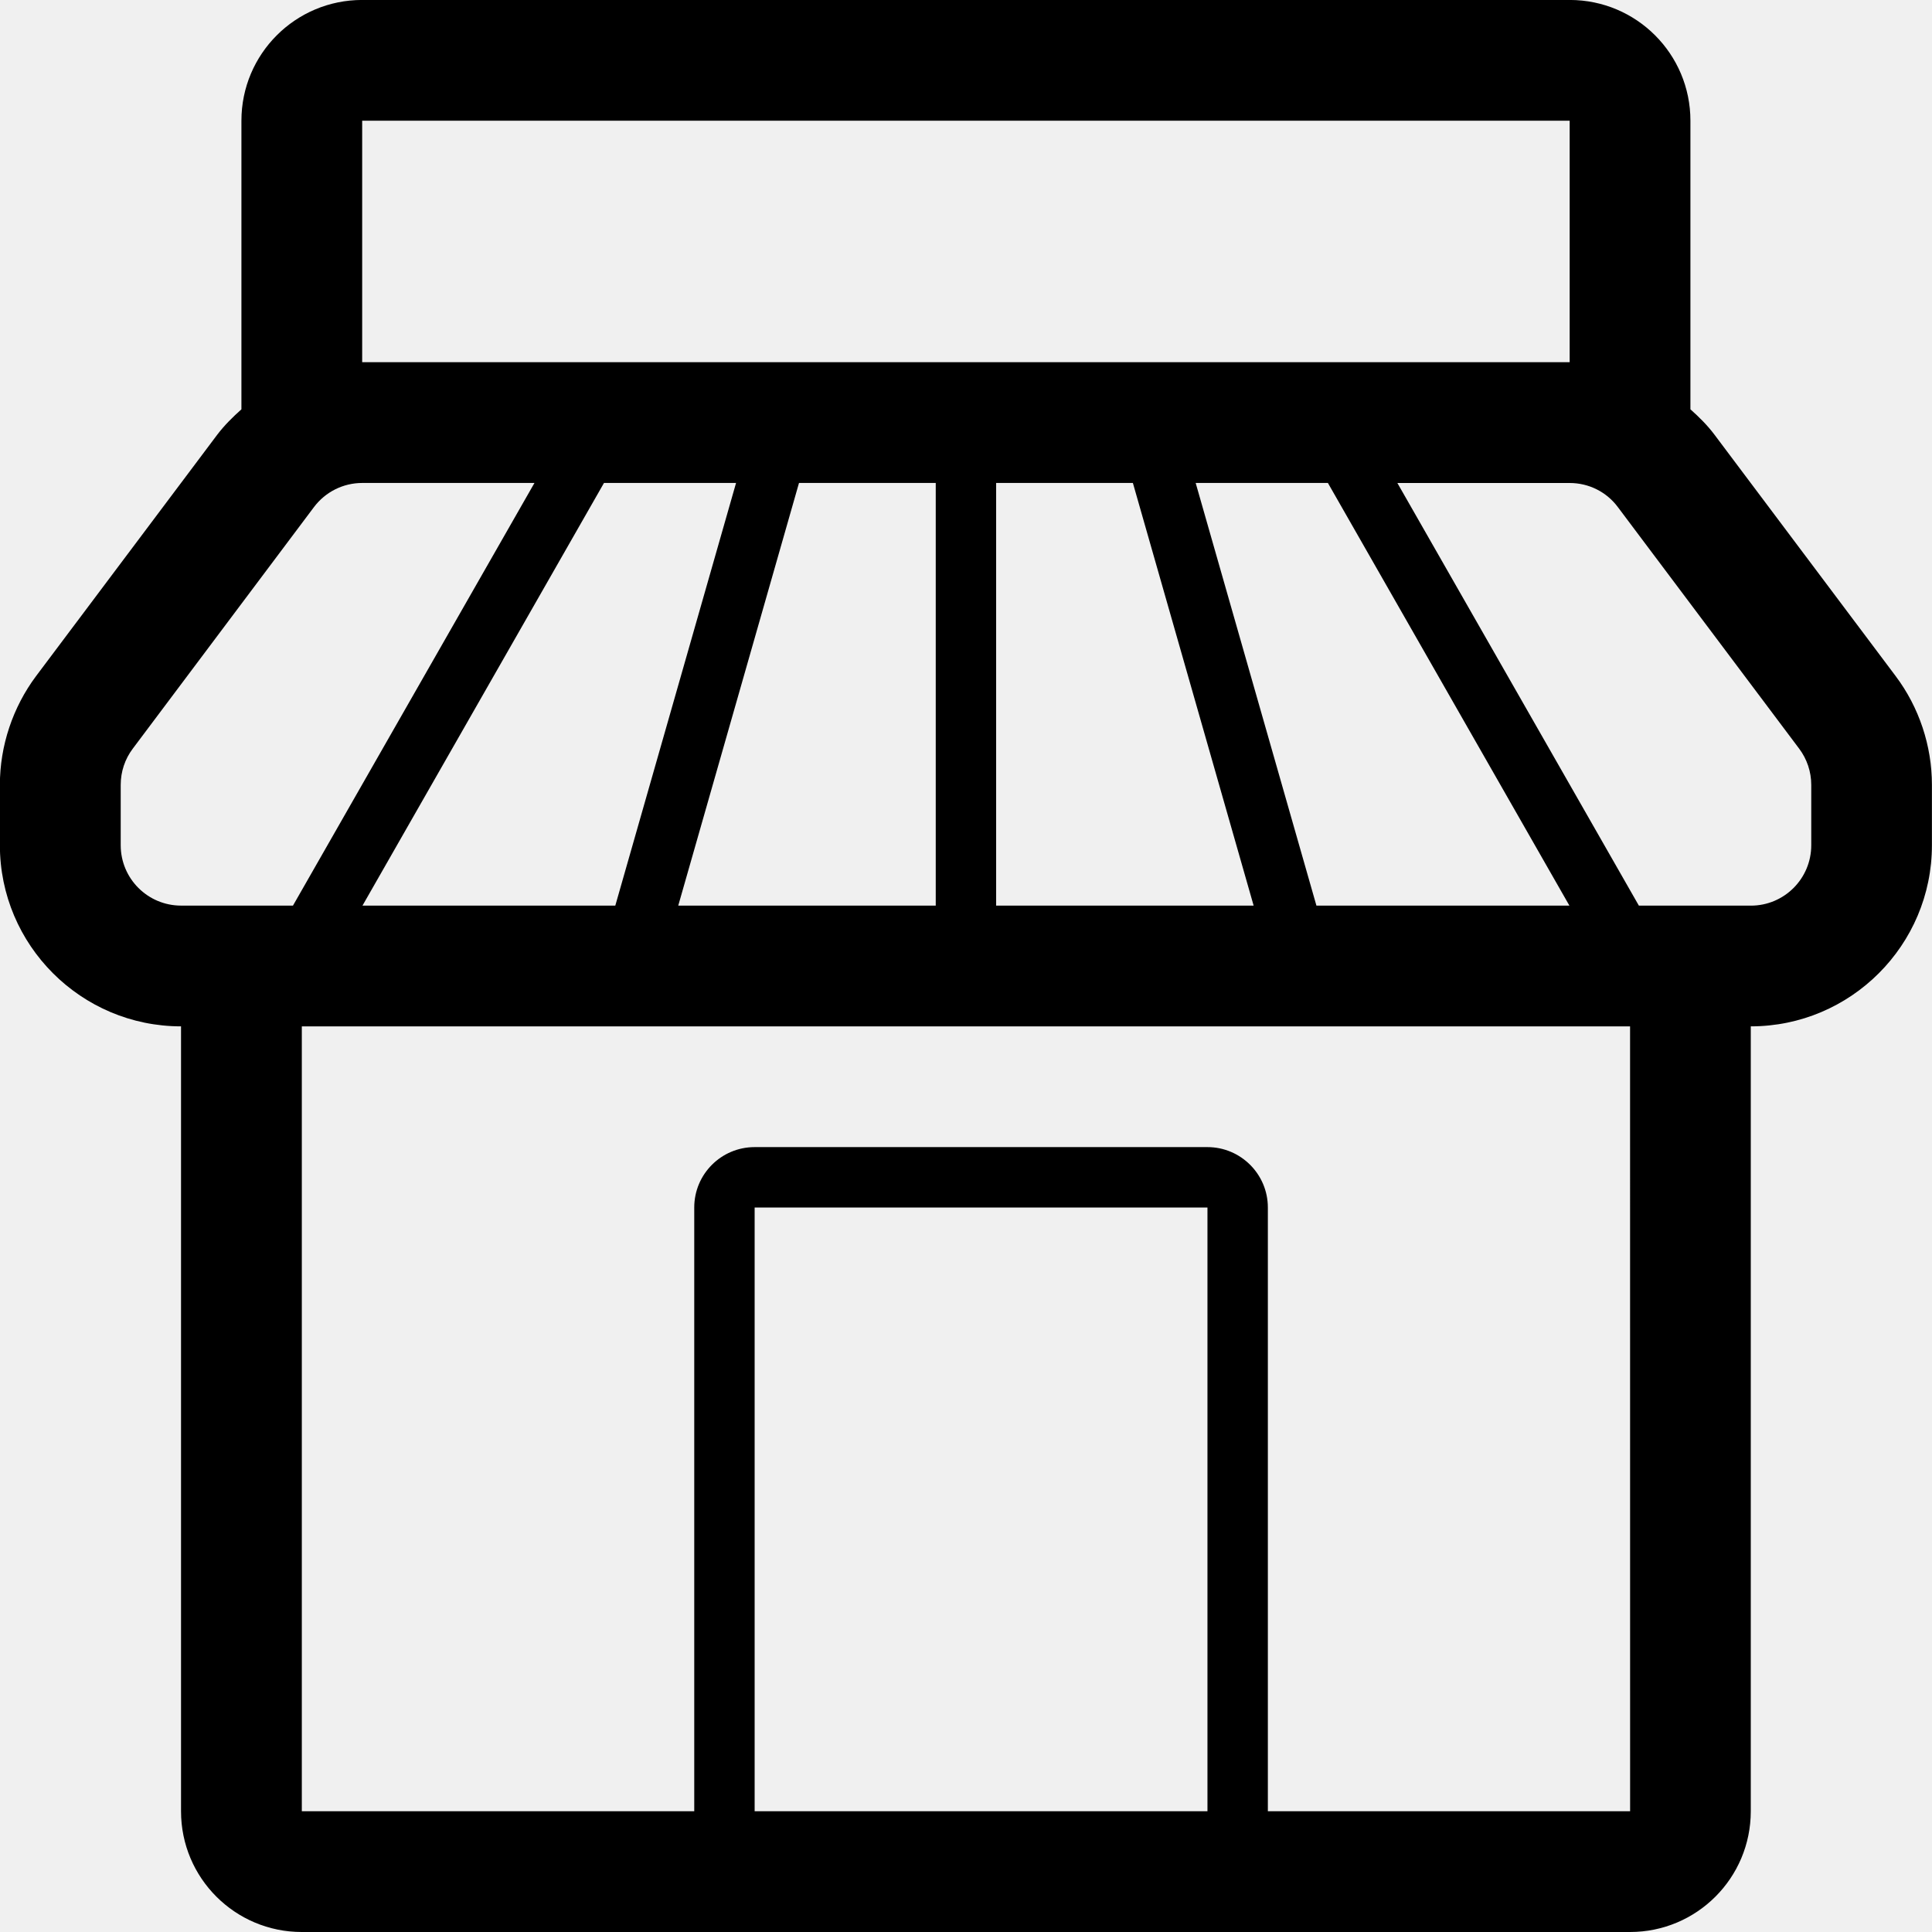
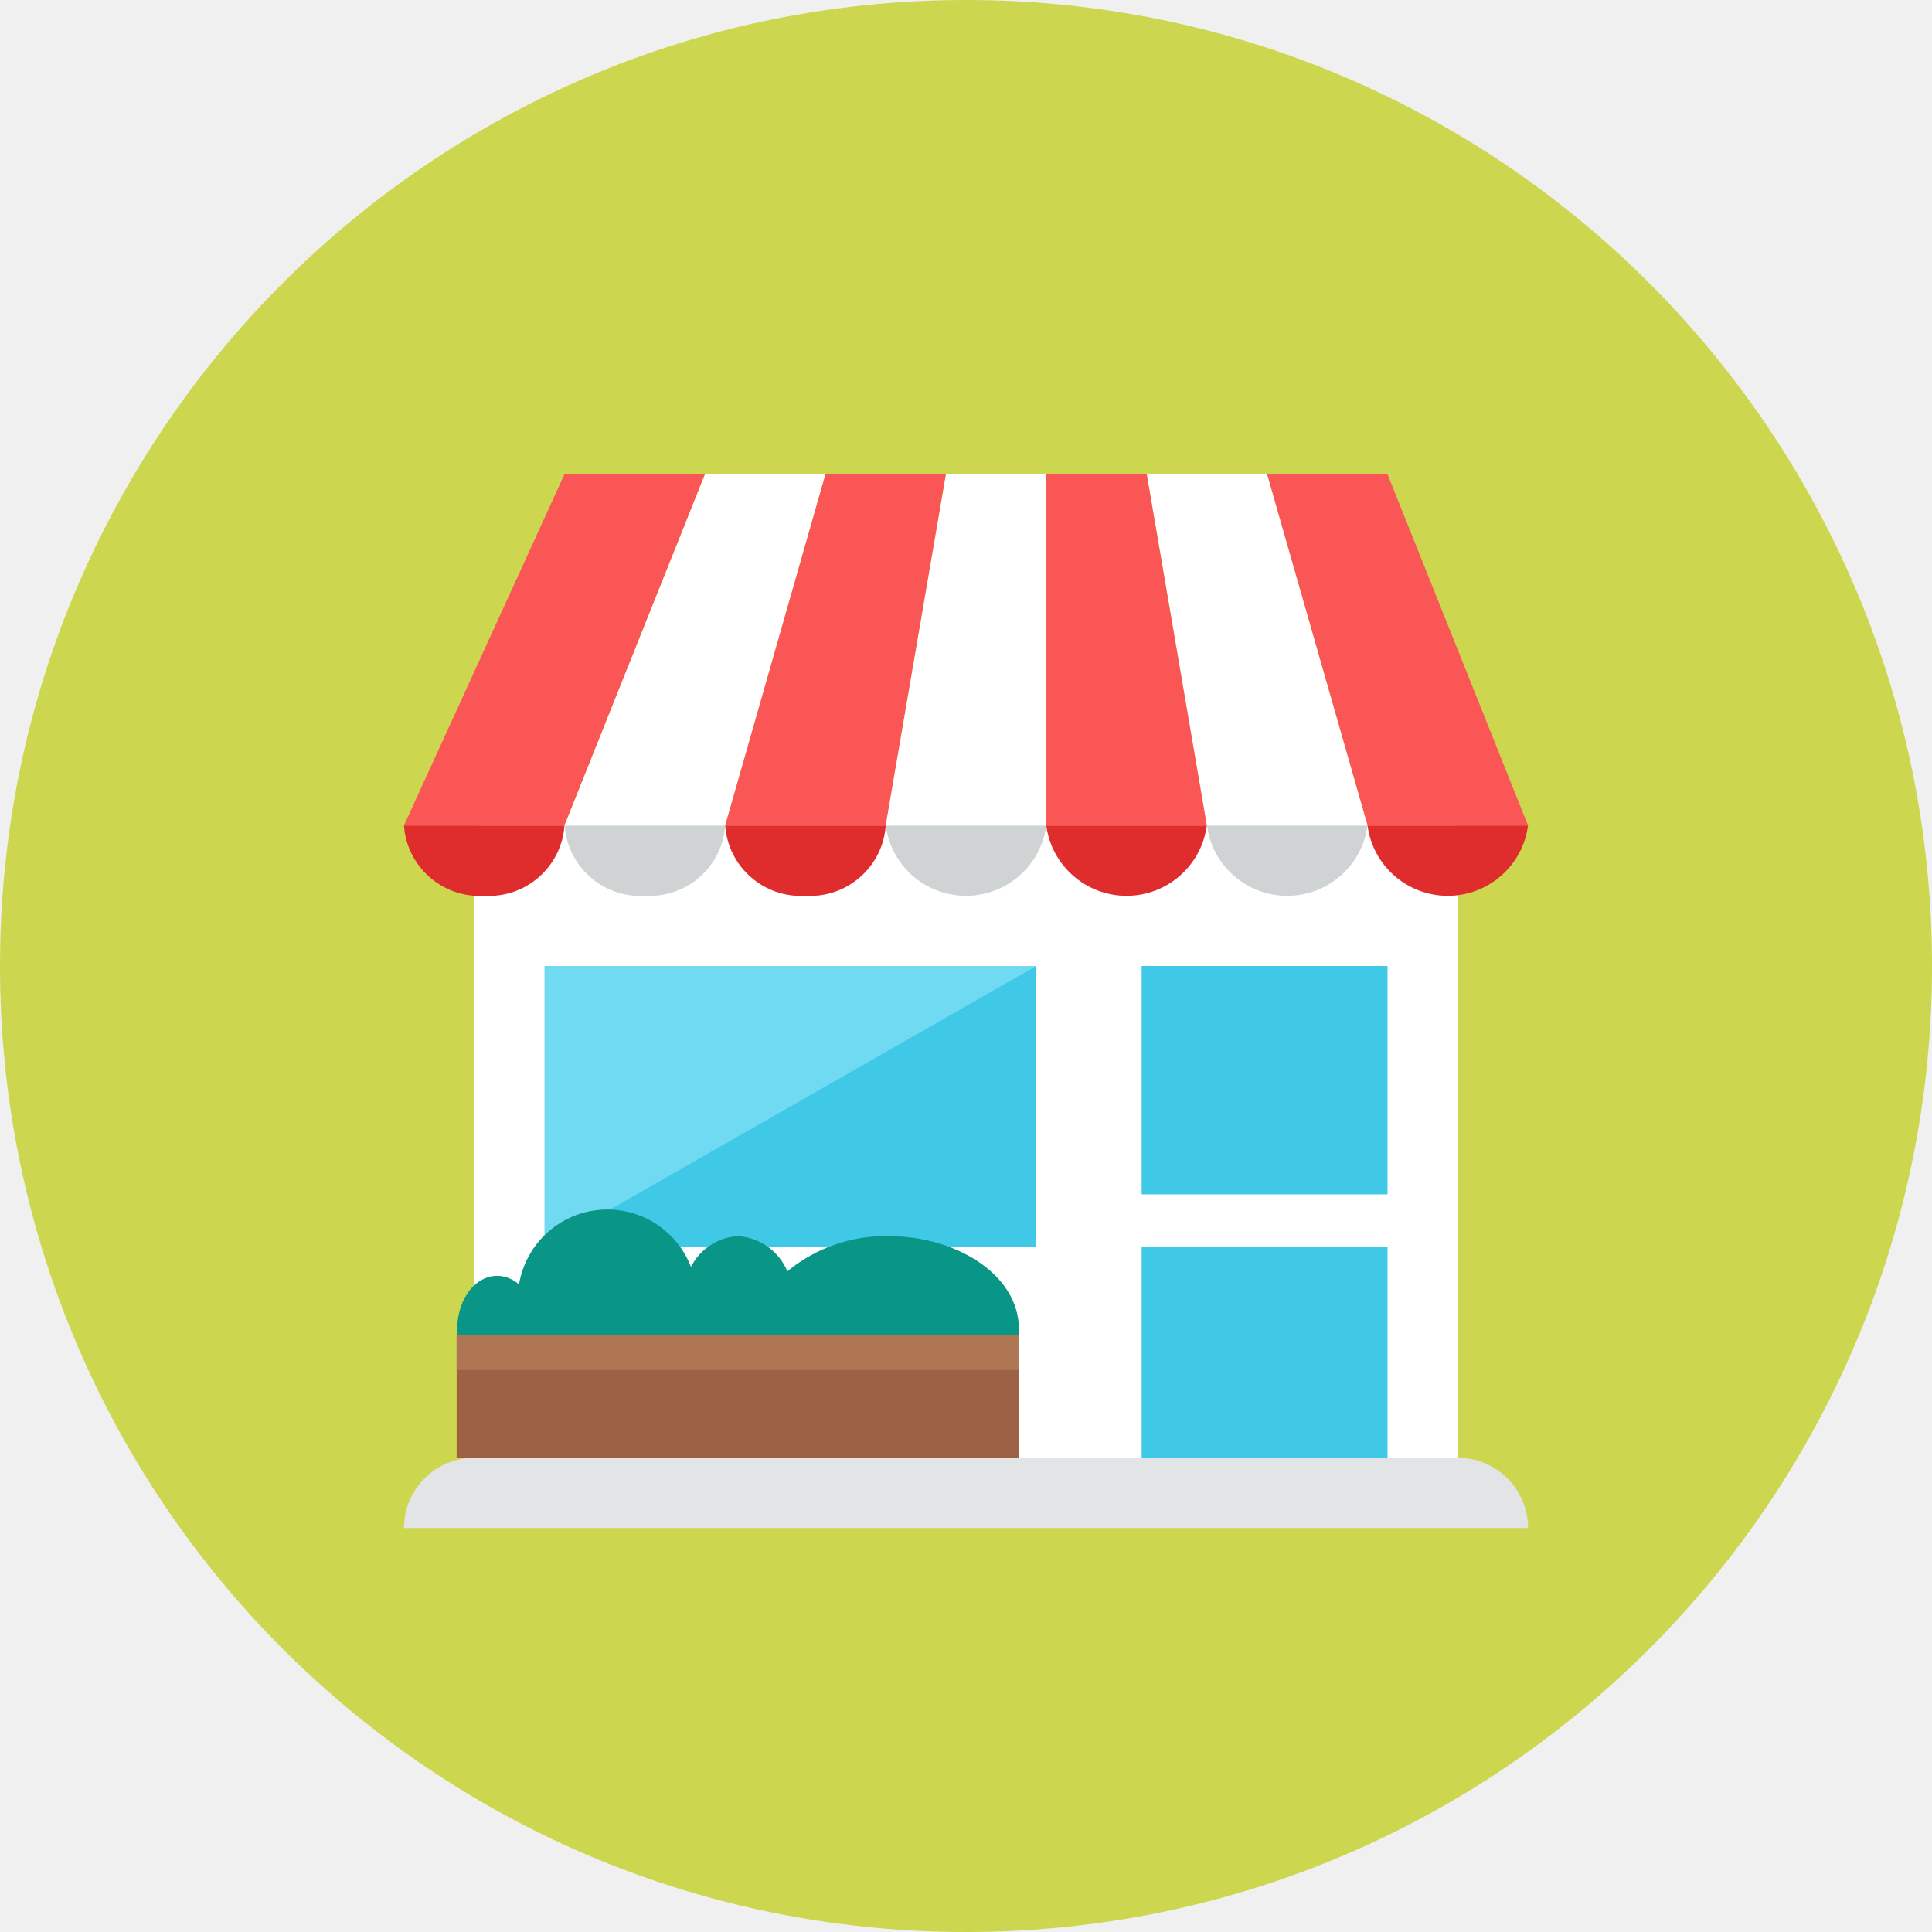
- <svg xmlns="http://www.w3.org/2000/svg" width="50pt" height="50pt" viewBox="0 0 50 50">
-   <path d="M46.875 21.875c0 .863-.699 1.563-1.563 1.563h-2.898l-6.25-10.938h4.461c.492 0 .953.23 1.246.625l4.691 6.25c.203.27.313.598.313.938zm-4.688 25h-9.375v-15.625c0-.863-.703-1.563-1.563-1.563h-11.719c-.863 0-1.563.699-1.563 1.563v15.625h-10.156v-20.313h34.375zm-10.938 0h-11.719v-15.625h11.719zm-28.125-25v-1.563c0-.34.109-.668.313-.938l4.688-6.25c.297-.395.758-.625 1.25-.625h4.457l-6.25 10.938h-2.895c-.863 0-1.563-.699-1.563-1.563m27.82-9.375h3.422l6.25 10.938h-6.547zm-5.164 0h3.539l3.125 10.938h-6.664zm-5.102 0h3.539v10.938h-6.664zm-4.754 10.938h-6.543l6.25-10.938h3.418zm24.699-14.063h-31.25v-6.25h31.25zm8.438 8.125l-4.688-6.246c-.184-.246-.398-.457-.625-.66v-7.469c0-1.727-1.398-3.125-3.125-3.125h-31.25c-1.727 0-3.125 1.398-3.125 3.125v7.469c-.227.203-.441.414-.625.656l-4.688 6.246c-.605.809-.938 1.809-.938 2.816v1.563c0 2.586 2.102 4.688 4.688 4.688v20.313c0 1.727 1.398 3.125 3.125 3.125h34.375c1.727 0 3.125-1.398 3.125-3.125v-20.313c2.586 0 4.688-2.102 4.688-4.688v-1.563c0-1.008-.332-2.008-.938-2.813" data-fill="rgb(0.392151%,0%,0.784302%)" />
+ <svg xmlns="http://www.w3.org/2000/svg" id="Слой_1" data-name="Слой 1" viewBox="0 0 110 110">
+   <defs>
+     <style>.cls-1{fill:#ccd64e;}.cls-2{fill:#e2e4e5;}.cls-3{fill:#fff;}.cls-4{fill:#df2c2c;}.cls-5{fill:#cfd3d4;}.cls-6{fill:#fa5655;}.cls-7{fill:#6fdaf1;}.cls-8{fill:#40c9e7;}.cls-9{fill:#099686;}.cls-10{fill:#9c6144;}.cls-11{fill:#af7653;}</style>
+   </defs>
+   <circle class="cls-1" cx="55" cy="55" r="55" />
+   <path class="cls-2" d="M87,87H23v0a4,4,0,0,1,4-4H83a4,4,0,0,1,4,4v0Z" />
+   <rect class="cls-3" x="27" y="47" width="56" height="36" />
+   <path class="cls-4" d="M32.14,47a4.31,4.31,0,0,1-4.57,4A4.31,4.31,0,0,1,23,47h9.14Z" />
+   <path class="cls-5" d="M41.29,47a4.31,4.31,0,0,1-4.57,4,4.31,4.31,0,0,1-4.57-4h9.14Z" />
+   <path class="cls-4" d="M50.43,47a4.31,4.31,0,0,1-4.57,4,4.31,4.31,0,0,1-4.57-4h9.14Z" />
+   <path class="cls-5" d="M59.57,47a4.61,4.61,0,0,1-9.14,0h9.14Z" />
+   <path class="cls-5" d="M77.86,47a4.61,4.61,0,0,1-9.14,0h9.14Z" />
+   <path class="cls-4" d="M68.71,47a4.61,4.61,0,0,1-9.14,0h9.14Z" />
+   <path class="cls-4" d="M87,47a4.61,4.61,0,0,1-9.14,0H87Z" />
+   <polygon class="cls-6" points="23 47 32.14 47 40.14 27 32.14 27 23 47" />
+   <polygon class="cls-3" points="32.14 47 41.29 47 47 27 40.14 27 32.14 47" />
+   <polygon class="cls-6" points="41.29 47 50.43 47 53.86 27 47 27 41.29 47" />
+   <polygon class="cls-3" points="50.43 47 59.57 47 59.57 27 53.86 27 50.43 47" />
+   <polygon class="cls-6" points="87 47 77.86 47 72.14 27 79 27 87 47" />
+   <polygon class="cls-3" points="77.86 47 68.71 47 65.29 27 72.14 27 77.86 47" />
+   <polygon class="cls-6" points="68.71 47 59.57 47 59.57 27 65.29 27 68.71 47" />
+   <rect class="cls-7" x="31" y="55" width="28" height="16" />
+   <polygon class="cls-8" points="59 71 31 71 59 55 59 71" />
+   <rect class="cls-8" x="65" y="55" width="14" height="13" />
+   <rect class="cls-8" x="65" y="71" width="14" height="12" />
+   <path class="cls-9" d="M58,76c0.26-3.26-3.41-5.62-7.41-5.62a8.8,8.8,0,0,0-5.76,2,3.29,3.29,0,0,0-2.81-2,3.21,3.21,0,0,0-2.68,1.75,5.1,5.1,0,0,0-9.79,1,1.9,1.9,0,0,0-1.24-.49c-1.35,0-2.41,1.54-2.26,3.35H58Z" />
+   <rect class="cls-10" x="26" y="76" width="32" height="7" />
+   <rect class="cls-11" x="26" y="76" width="32" height="2" />
</svg>
